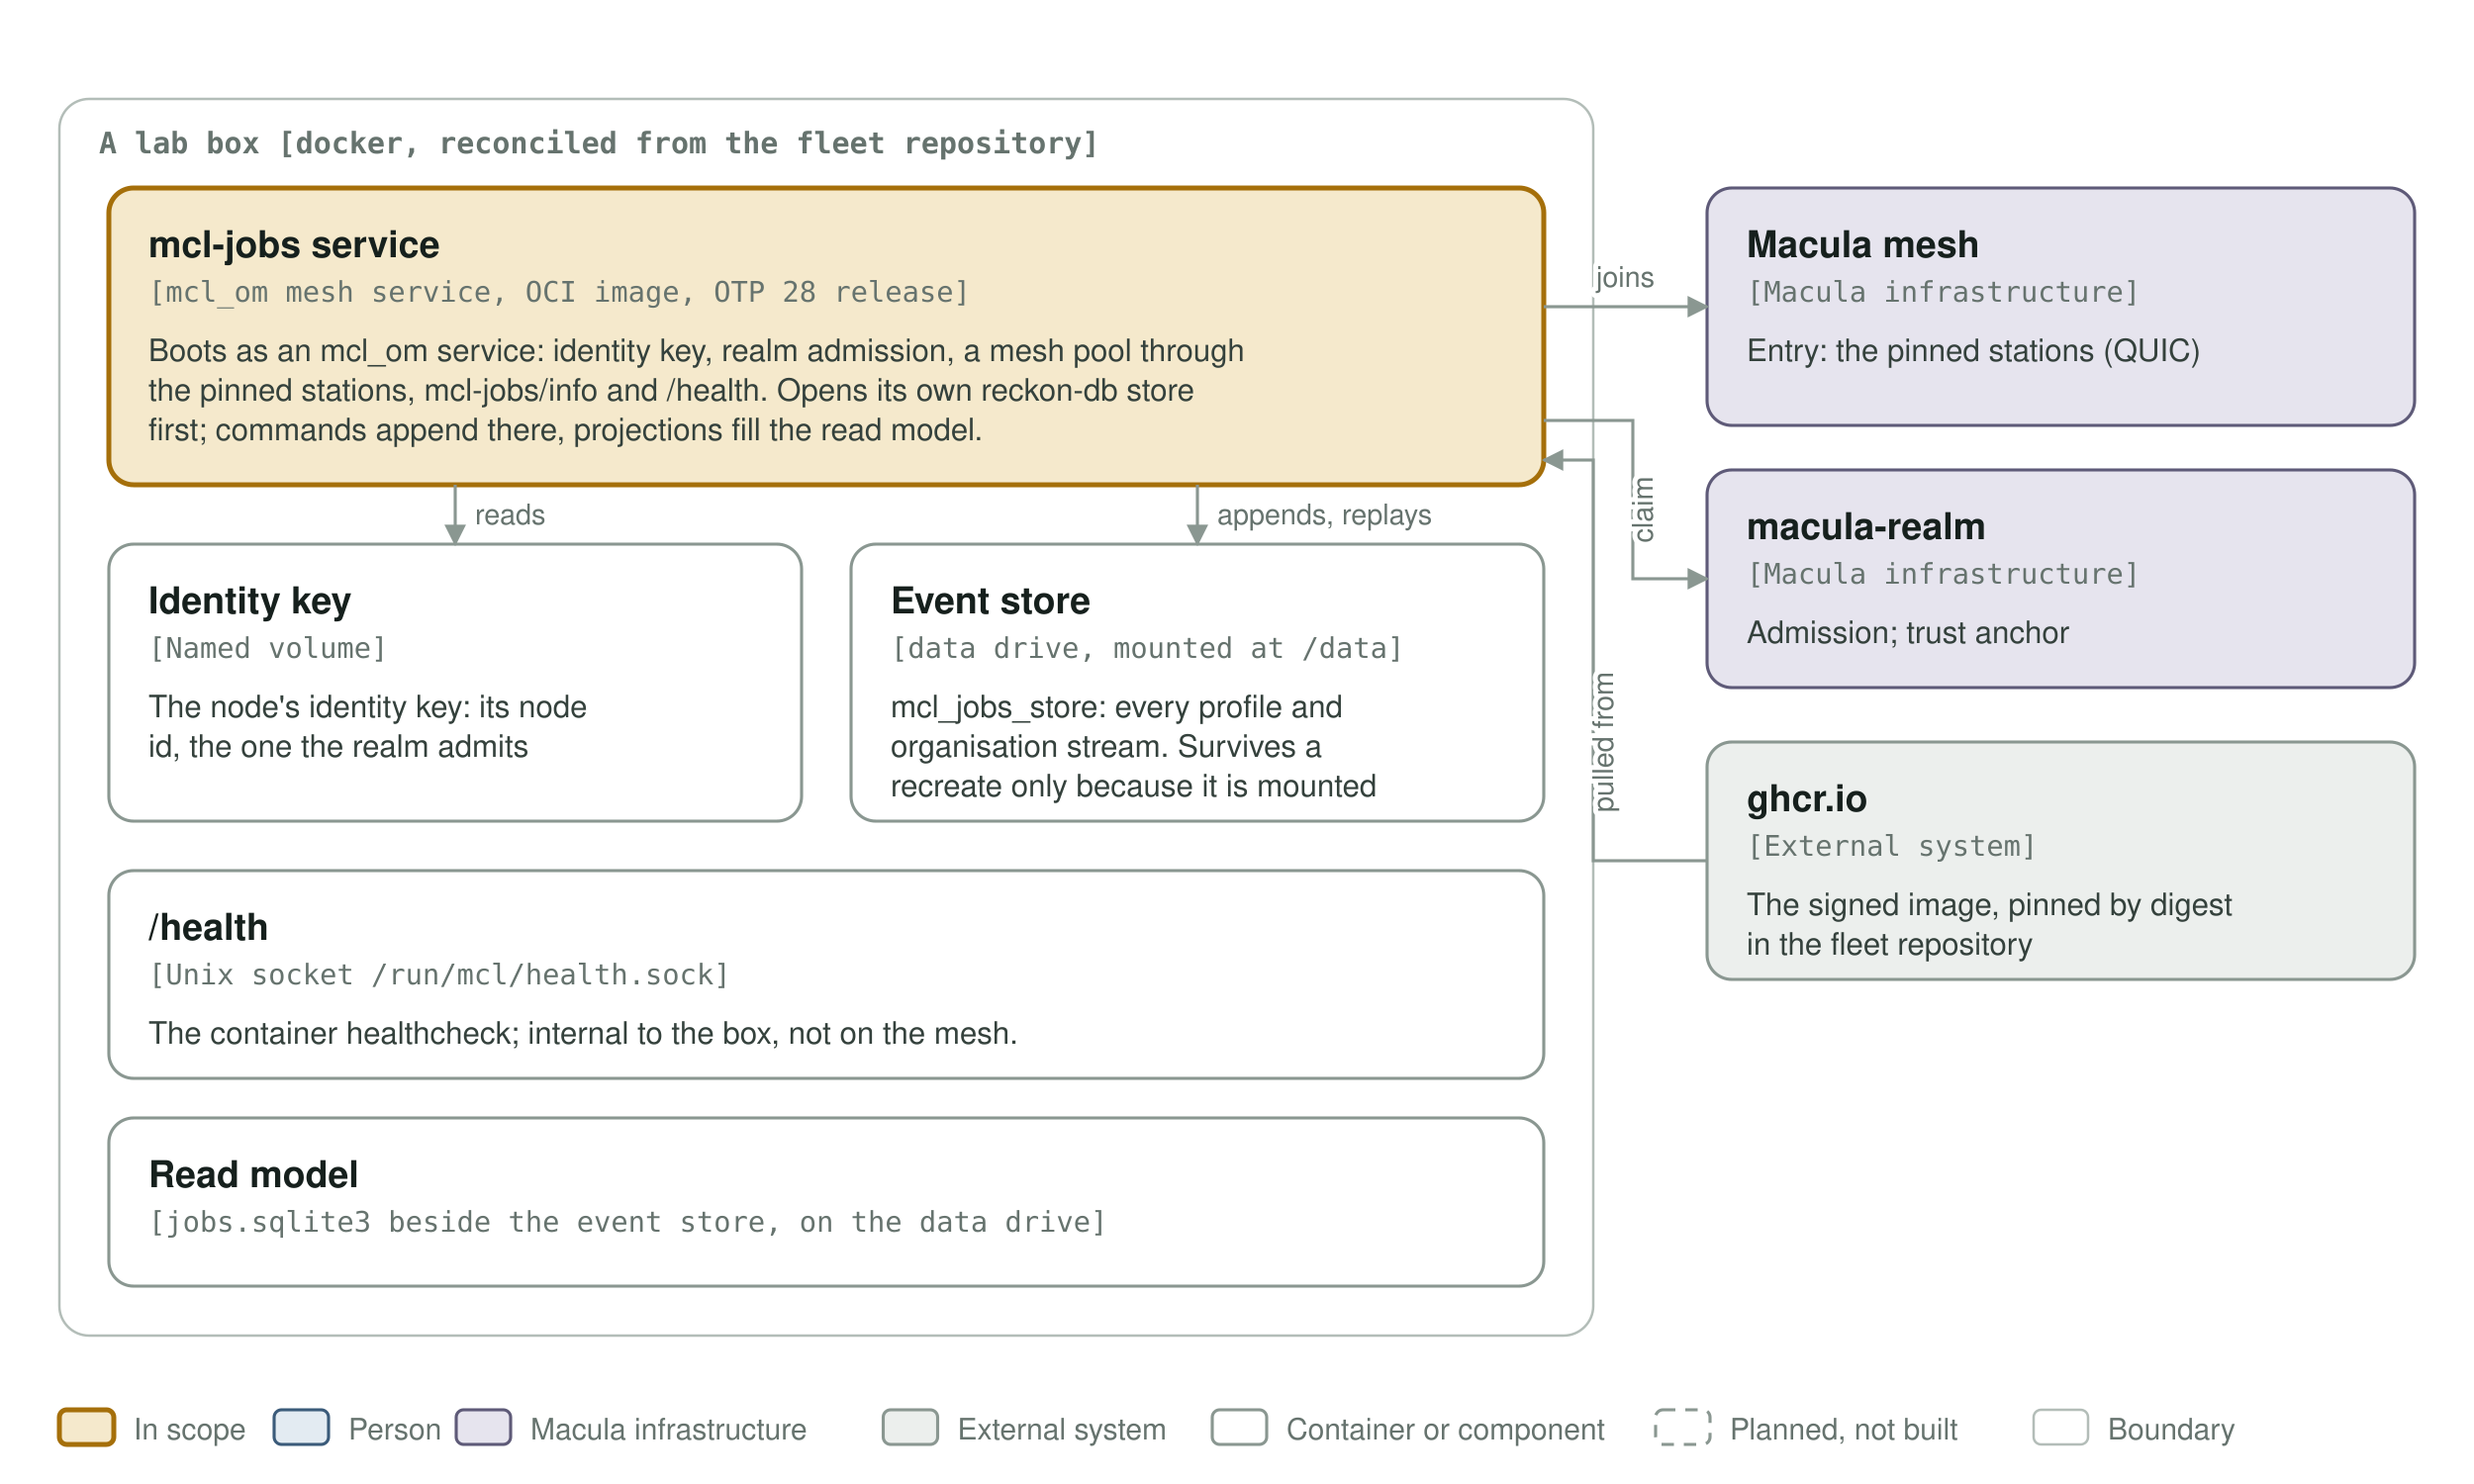
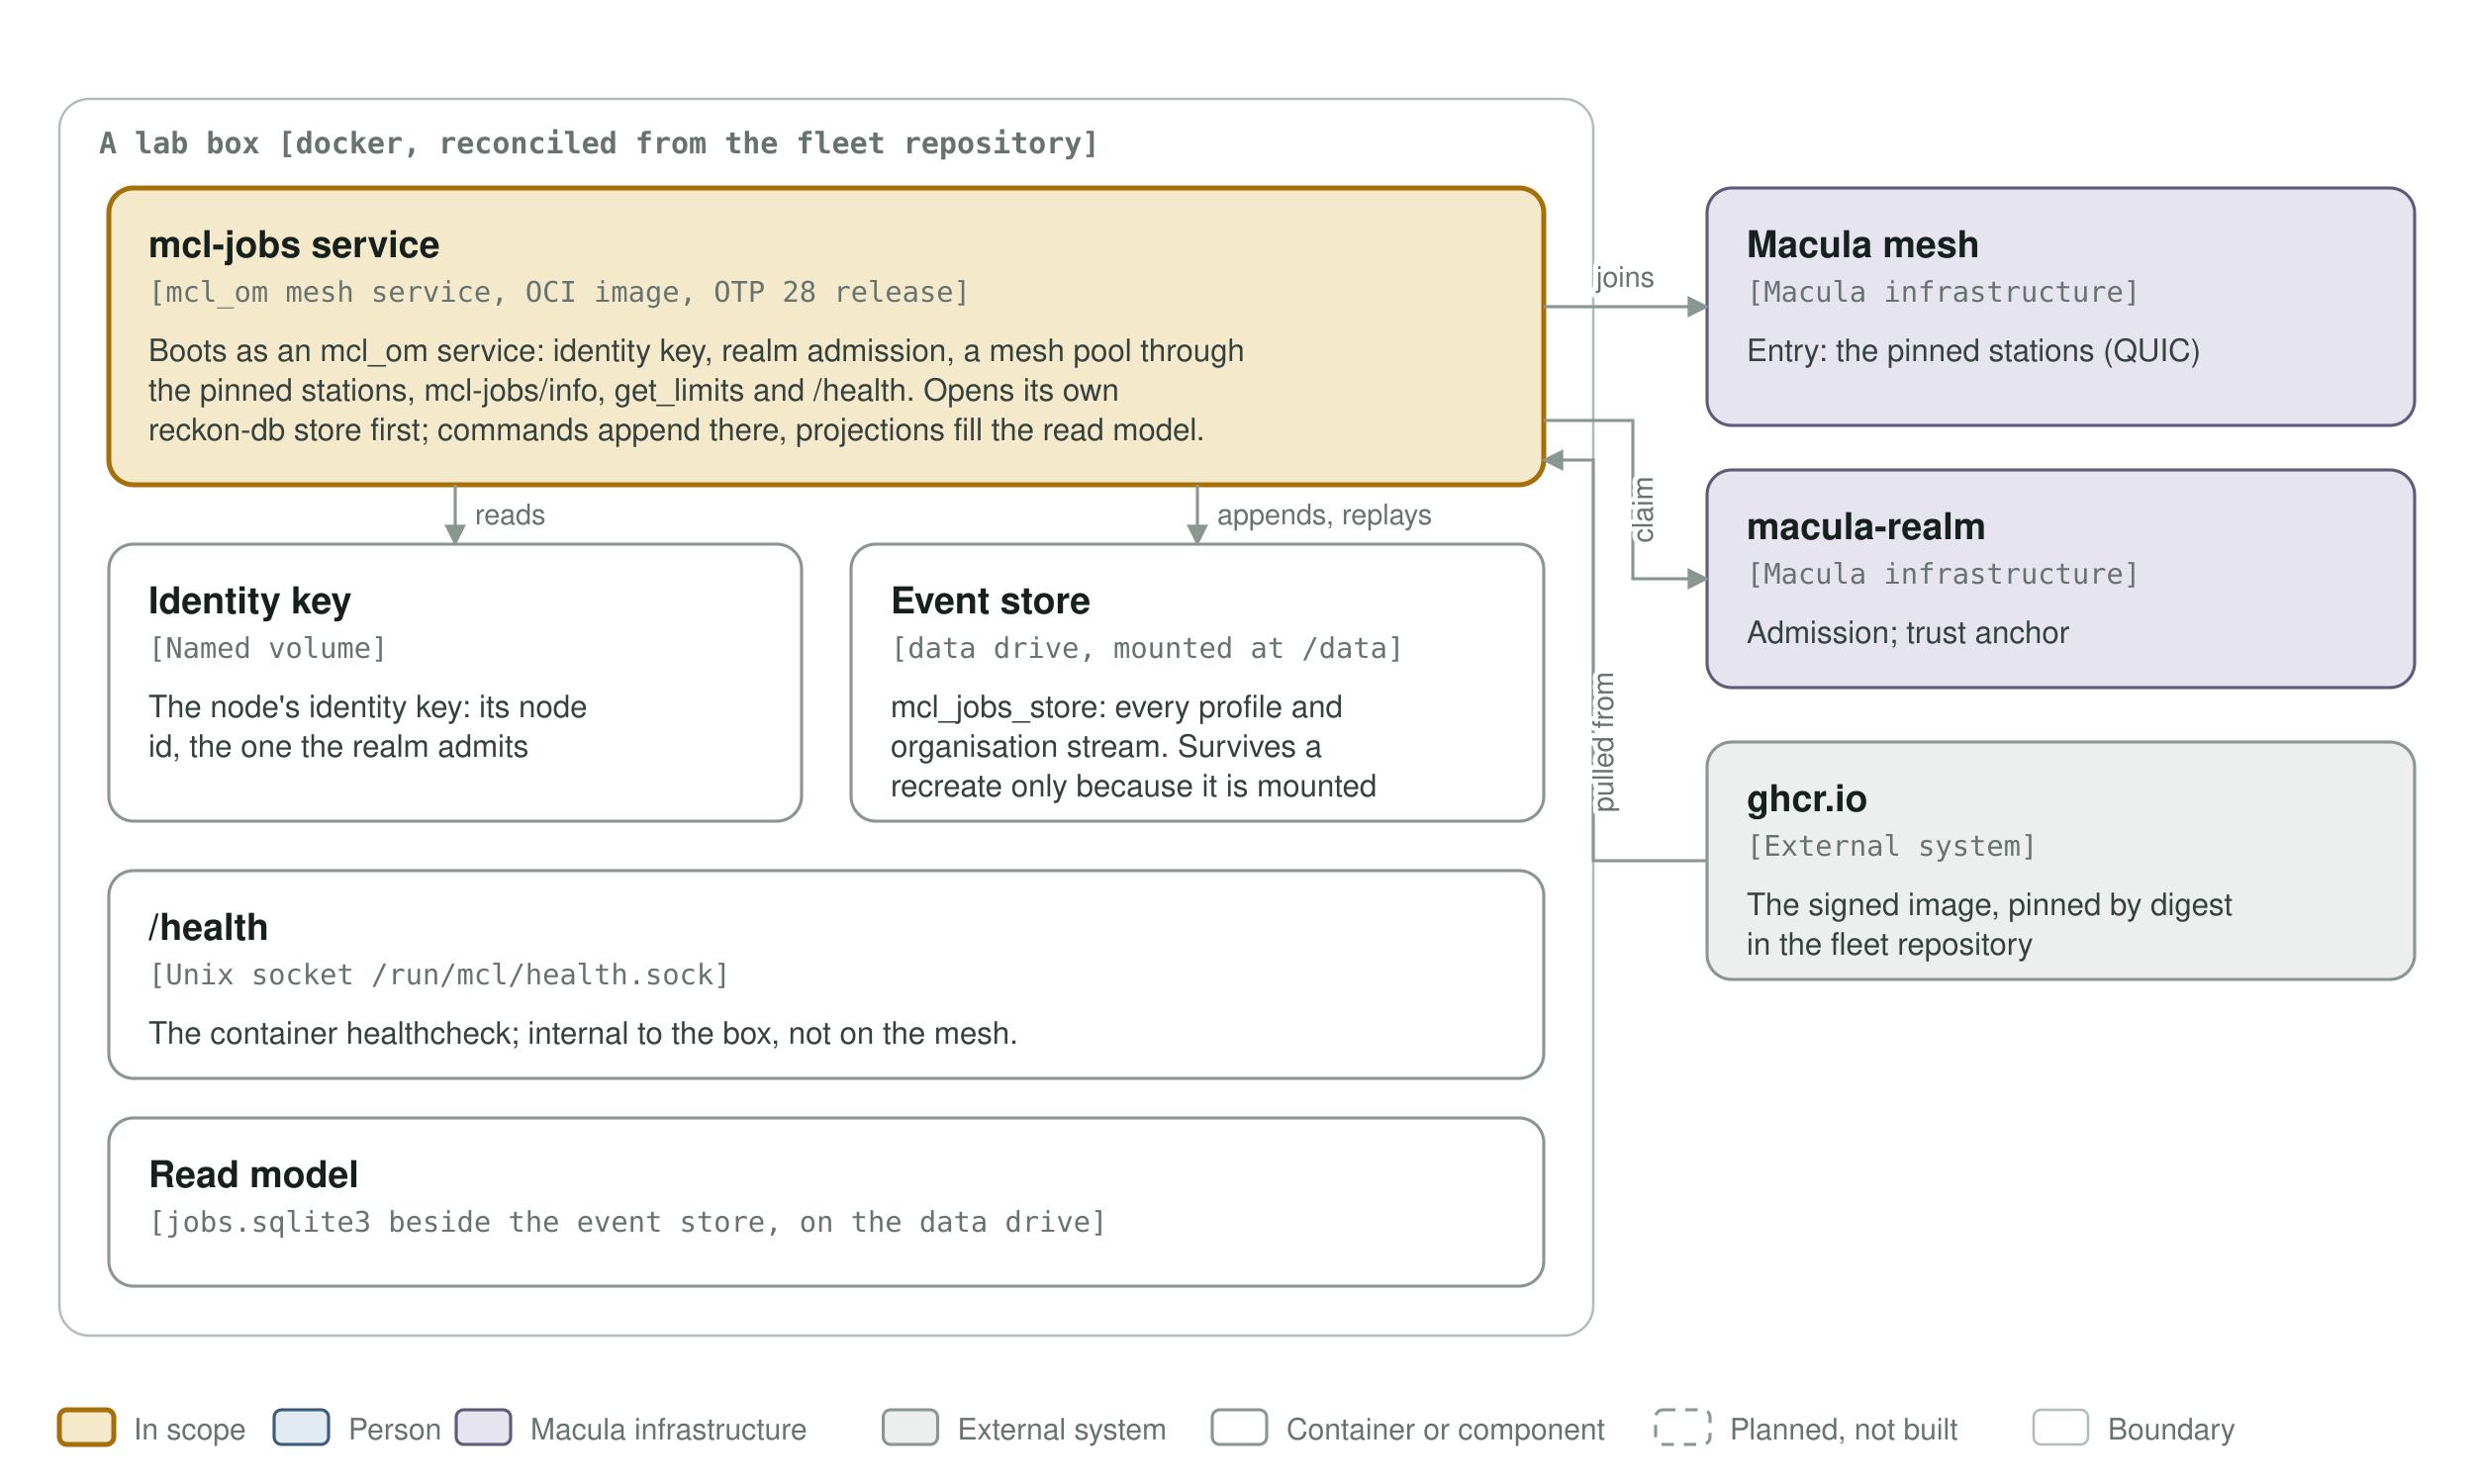
<svg xmlns="http://www.w3.org/2000/svg" viewBox="0 0 1000 600" role="img" aria-label="mcl-jobs containers">
  <style>
.t-name { font-family: "Atkinson Hyperlegible", "Segoe UI", system-ui, -apple-system, Helvetica, Arial, sans-serif; font-size: 15px; font-weight: 700; }
.t-desc { font-family: "Atkinson Hyperlegible", "Segoe UI", system-ui, -apple-system, Helvetica, Arial, sans-serif; font-size: 12.5px; }
.t-rel { font-family: "Atkinson Hyperlegible", "Segoe UI", system-ui, -apple-system, Helvetica, Arial, sans-serif; font-size: 11.5px; paint-order: stroke; stroke-width: 4px; stroke-linejoin: round; }
.t-code { font-family: "JetBrains Mono", ui-monospace, Menlo, Consolas, monospace; font-size: 13px; font-weight: 600; }
.t-type { font-family: "JetBrains Mono", ui-monospace, Menlo, Consolas, monospace; font-size: 11.5px; }
.t-bound { font-family: "JetBrains Mono", ui-monospace, Menlo, Consolas, monospace; font-size: 12px; font-weight: 600; }
.t-leg { font-family: "Atkinson Hyperlegible", "Segoe UI", system-ui, -apple-system, Helvetica, Arial, sans-serif; font-size: 12px; }
.edge { fill: none; stroke-width: 1.25; }
.edge-later { fill: none; stroke-width: 1.25; stroke-dasharray: 5 4; }
.bg { fill: #FFFFFF; }
.b-sys { fill: #F5E9CC; stroke: #A56F0A; stroke-width: 2; }
.b-per { fill: #E3EBF2; stroke: #3B5B7A; stroke-width: 1.25; }
.b-mac { fill: #E6E4EE; stroke: #5E5A78; stroke-width: 1.25; }
.b-ext { fill: #ECEFED; stroke: #8A9791; stroke-width: 1.25; }
.b-cmp { fill: #FFFFFF; stroke: #8A9791; stroke-width: 1.25; }
.b-later { fill: none; stroke: #8A9791; stroke-width: 1.25; stroke-dasharray: 5 4; }
.bound { fill: none; stroke: #B3BDB8; stroke-width: 1; }
.head { fill: #3B5B7A; }
.t-name, .t-code { fill: #16201D; }
.t-type, .t-bound, .t-leg { fill: #66736E; }
.t-desc { fill: #34413C; }
.t-rel { fill: #66736E; stroke: #FFFFFF; }
.edge, .edge-later { stroke: #8A9791; }
.arrowhead { fill: #8A9791; }
@media (prefers-color-scheme: dark) {
.bg { fill: #171F1C; }
.b-sys { fill: #3A2E13; stroke: #E3AA3C; }
.b-per { fill: #1D2A36; stroke: #8EB4D8; }
.b-mac { fill: #26243A; stroke: #A9A4C8; }
.b-ext { fill: #1C2421; stroke: #7D8B85; }
.b-cmp { fill: #171F1C; stroke: #7D8B85; }
.b-later { stroke: #7D8B85; }
.bound { stroke: #4A5752; }
.head { fill: #8EB4D8; }
.t-name, .t-code { fill: #E6ECE9; }
.t-type, .t-bound, .t-leg { fill: #93A09A; }
.t-desc { fill: #C3CDC8; }
.t-rel { fill: #93A09A; stroke: #171F1C; }
.edge, .edge-later { stroke: #7D8B85; }
.arrowhead { fill: #7D8B85; }
}
</style>
  <defs>
    <marker id="a" viewBox="0 0 10 10" refX="9" refY="5" markerWidth="7" markerHeight="7" orient="auto-start-reverse">
      <path class="arrowhead" d="M0 0L10 5L0 10z" />
    </marker>
  </defs>
  <rect class="bg" x="0" y="0" width="1000" height="600" />
  <rect class="bound" x="24" y="40" width="620" height="500" rx="12" />
  <text class="t-bound" x="40" y="62">A lab box [docker, reconciled from the fleet repository]</text>
  <rect class="b-sys" x="44" y="76" width="580" height="120" rx="10" />
  <text class="t-name" x="60" y="104">mcl-jobs service</text>
  <text class="t-type" x="60" y="122">[mcl_om mesh service, OCI image, OTP 28 release]</text>
  <text class="t-desc" x="60" y="146">Boots as an mcl_om service: identity key, realm admission, a mesh pool through</text>
-   <text class="t-desc" x="60" y="162">the pinned stations, mcl-jobs/info and /health. Opens its own reckon-db store</text>
-   <text class="t-desc" x="60" y="178">first; commands append there, projections fill the read model.</text>
+   <text class="t-desc" x="60" y="162">the pinned stations, mcl-jobs/info, get_limits and /health. Opens its own</text>
+   <text class="t-desc" x="60" y="178">reckon-db store first; commands append there, projections fill the read model.</text>
  <rect class="b-cmp" x="44" y="220" width="280" height="112" rx="10" />
  <text class="t-name" x="60" y="248">Identity key</text>
  <text class="t-type" x="60" y="266">[Named volume]</text>
  <text class="t-desc" x="60" y="290">The node's identity key: its node</text>
  <text class="t-desc" x="60" y="306">id, the one the realm admits</text>
  <rect class="b-cmp" x="344" y="220" width="280" height="112" rx="10" />
  <text class="t-name" x="360" y="248">Event store</text>
  <text class="t-type" x="360" y="266">[data drive, mounted at /data]</text>
  <text class="t-desc" x="360" y="290">mcl_jobs_store: every profile and</text>
  <text class="t-desc" x="360" y="306">organisation stream. Survives a</text>
  <text class="t-desc" x="360" y="322">recreate only because it is mounted</text>
  <rect class="b-cmp" x="44" y="352" width="580" height="84" rx="10" />
  <text class="t-name" x="60" y="380">/health</text>
  <text class="t-type" x="60" y="398">[Unix socket /run/mcl/health.sock]</text>
  <text class="t-desc" x="60" y="422">The container healthcheck; internal to the box, not on the mesh.</text>
  <rect class="b-mac" x="690" y="76" width="286" height="96" rx="10" />
  <text class="t-name" x="706" y="104">Macula mesh</text>
  <text class="t-type" x="706" y="122">[Macula infrastructure]</text>
  <text class="t-desc" x="706" y="146">Entry: the pinned stations (QUIC)</text>
  <rect class="b-mac" x="690" y="190" width="286" height="88" rx="10" />
  <text class="t-name" x="706" y="218">macula-realm</text>
  <text class="t-type" x="706" y="236">[Macula infrastructure]</text>
  <text class="t-desc" x="706" y="260">Admission; trust anchor</text>
  <rect class="b-ext" x="690" y="300" width="286" height="96" rx="10" />
  <text class="t-name" x="706" y="328">ghcr.io</text>
  <text class="t-type" x="706" y="346">[External system]</text>
  <text class="t-desc" x="706" y="370">The signed image, pinned by digest</text>
  <text class="t-desc" x="706" y="386">in the fleet repository</text>
  <rect class="b-cmp" x="44" y="452" width="580" height="68" rx="10" />
  <text class="t-name" x="60" y="480">Read model</text>
  <text class="t-type" x="60" y="498">[jobs.sqlite3 beside the event store, on the data drive]</text>
  <path class="edge" d="M624 124H690" marker-end="url(#a)" />
  <text class="t-rel" x="657" y="116" text-anchor="middle">joins</text>
  <path class="edge" d="M624 170H660V234H690" marker-end="url(#a)" />
  <text class="t-rel" x="668" y="206" text-anchor="middle" transform="rotate(-90 668 206)">claim</text>
  <path class="edge" d="M690 348H644V186H624" marker-end="url(#a)" />
  <text class="t-rel" x="652" y="300" text-anchor="middle" transform="rotate(-90 652 300)">pulled from</text>
  <path class="edge" d="M184 196V220" marker-end="url(#a)" />
  <text class="t-rel" x="192" y="212">reads</text>
  <path class="edge" d="M484 196V220" marker-end="url(#a)" />
  <text class="t-rel" x="492" y="212">appends, replays</text>
  <rect class="b-sys" x="24" y="570" width="22" height="14" rx="3" />
  <text class="t-leg" x="54" y="582">In scope</text>
  <rect class="b-per" x="110.8" y="570" width="22" height="14" rx="3" />
  <text class="t-leg" x="140.8" y="582">Person</text>
  <rect class="b-mac" x="184.4" y="570" width="22" height="14" rx="3" />
  <text class="t-leg" x="214.4" y="582">Macula infrastructure</text>
  <rect class="b-ext" x="357.0" y="570" width="22" height="14" rx="3" />
  <text class="t-leg" x="387.0" y="582">External system</text>
  <rect class="b-cmp" x="490.0" y="570" width="22" height="14" rx="3" />
  <text class="t-leg" x="520.0" y="582">Container or component</text>
  <rect class="b-later" x="669.2" y="570" width="22" height="14" rx="3" />
  <text class="t-leg" x="699.2" y="582">Planned, not built</text>
  <rect class="bound" x="822.0" y="570" width="22" height="14" rx="3" />
  <text class="t-leg" x="852.0" y="582">Boundary</text>
</svg>
